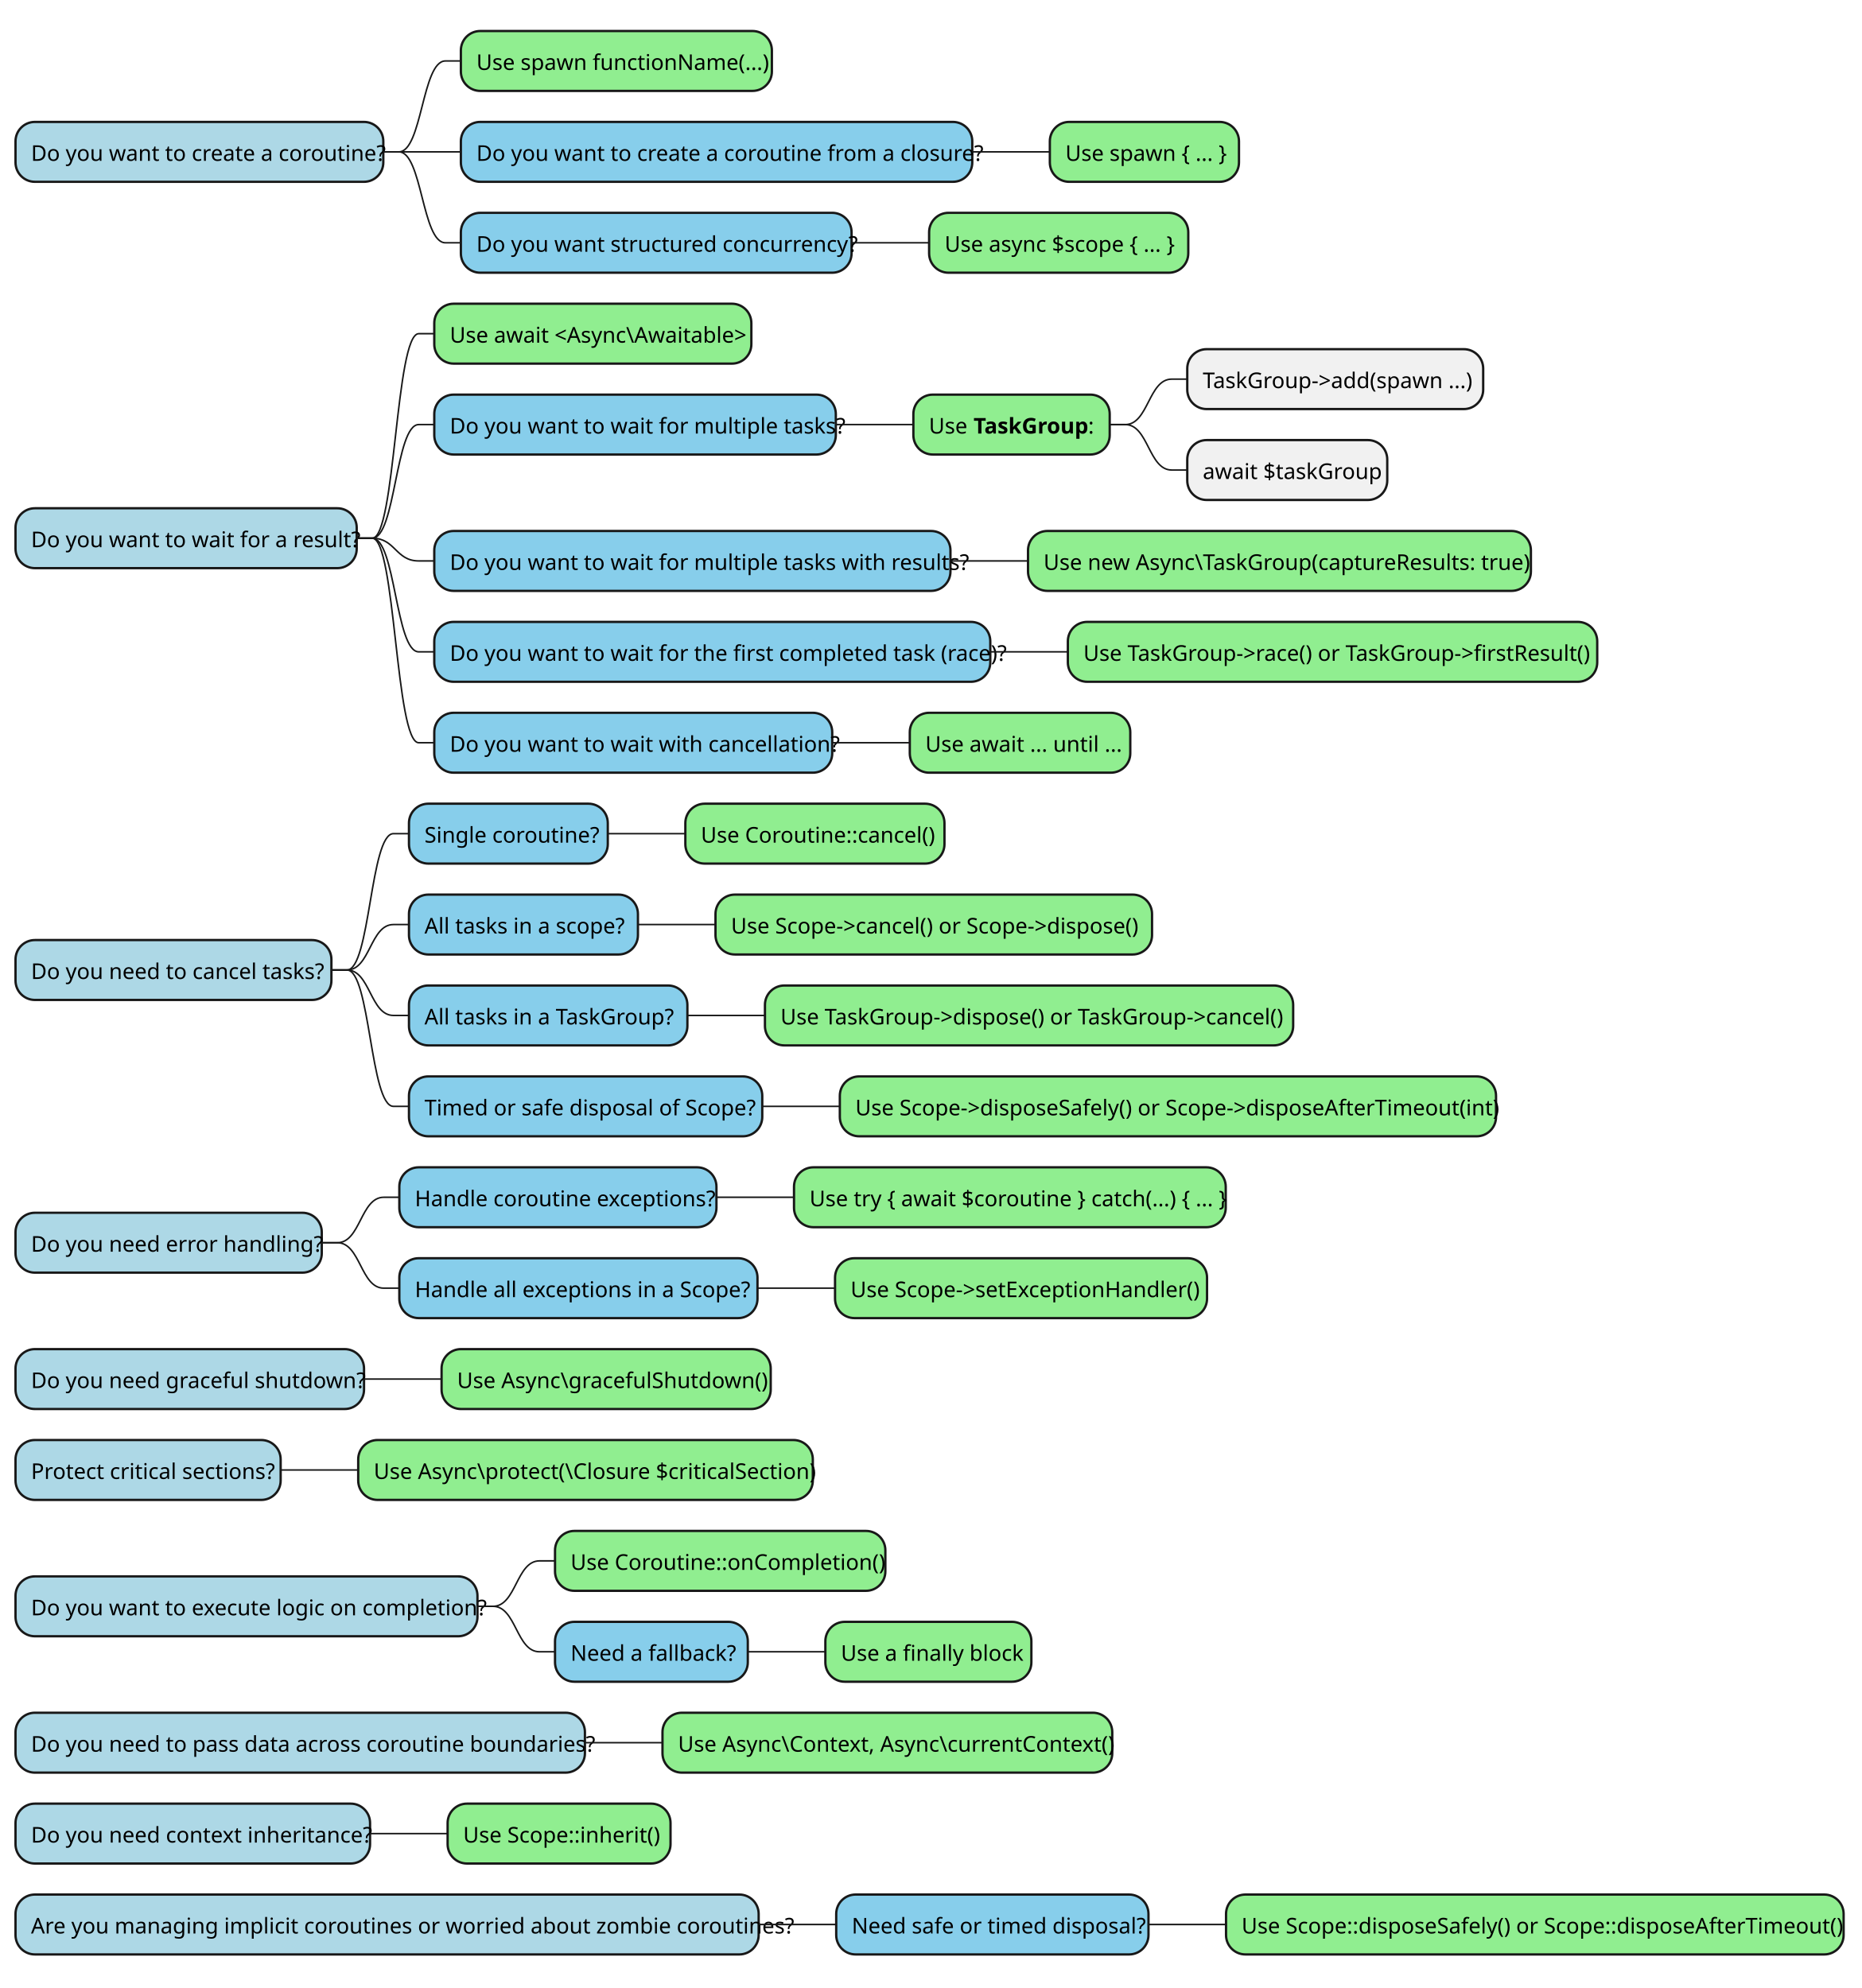
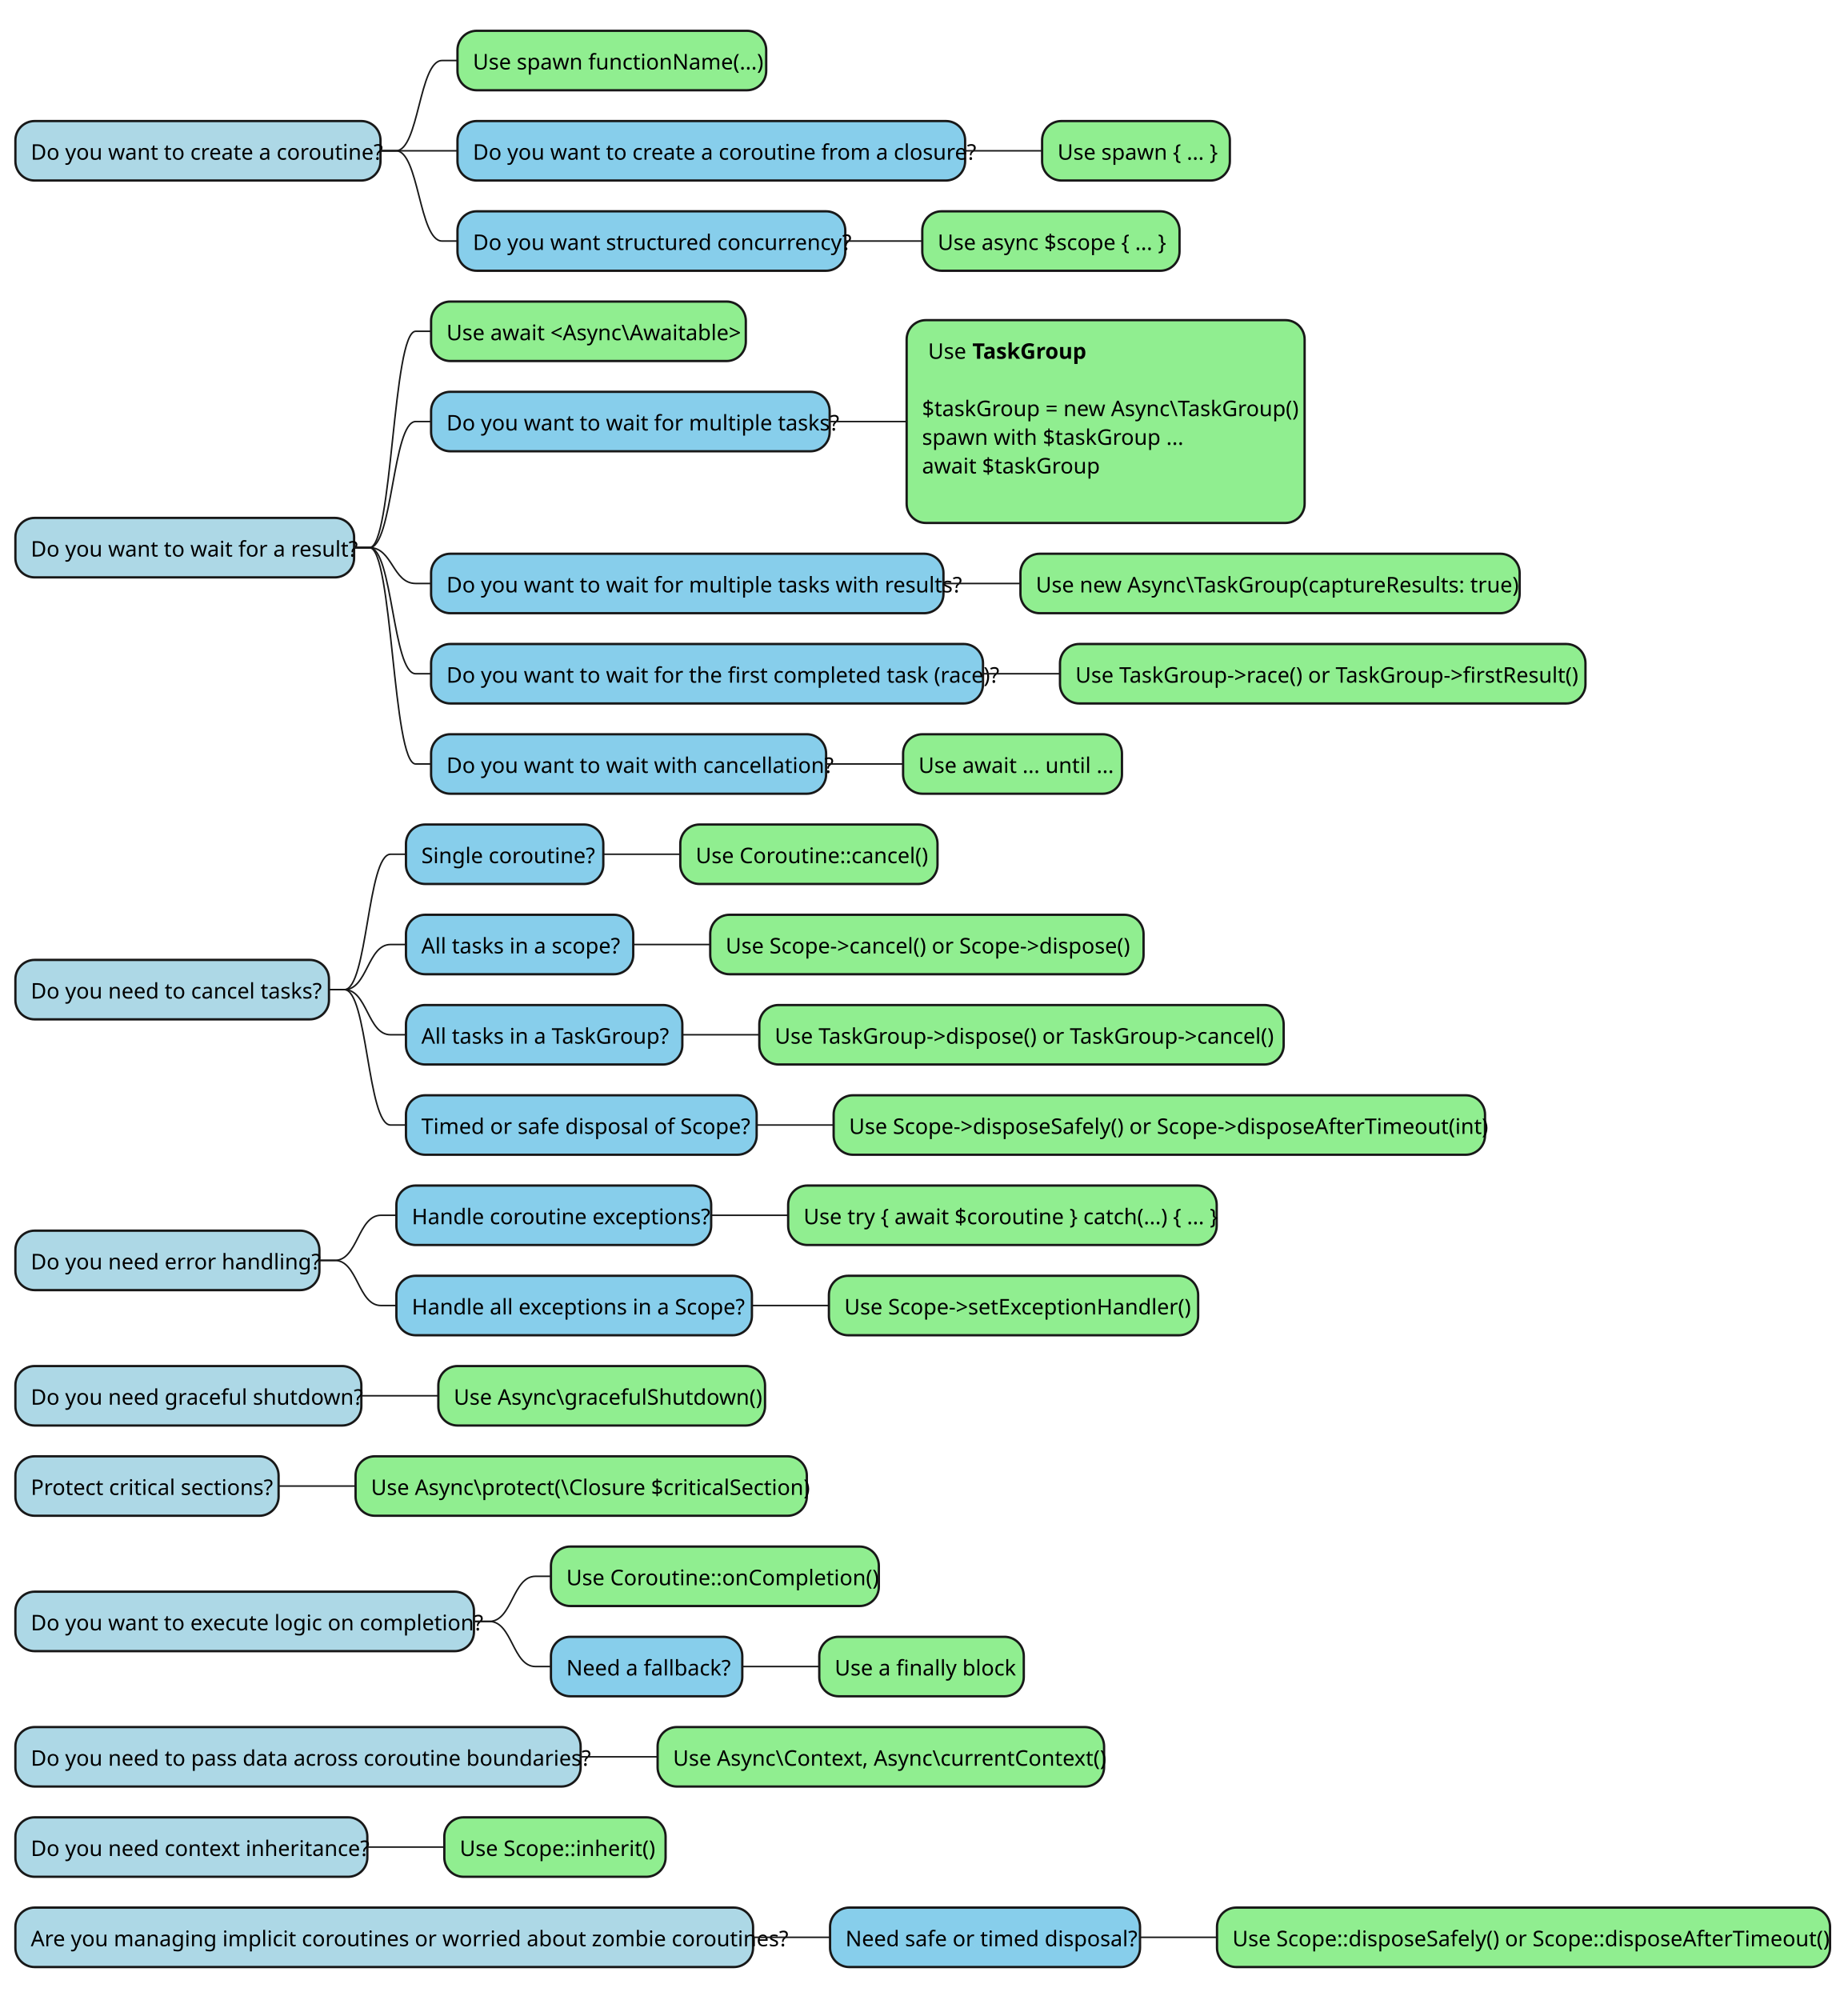
- <svg xmlns="http://www.w3.org/2000/svg" contentStyleType="text/css" height="1282px" preserveAspectRatio="none" style="width:1200px;height:1282px;background:#FFFFFF;" version="1.1" viewBox="0 0 1200 1282" width="1200px" zoomAndPan="magnify">
+ <svg xmlns="http://www.w3.org/2000/svg" contentStyleType="text/css" height="1299px" preserveAspectRatio="none" style="width:1200px;height:1299px;background:#FFFFFF;" version="1.1" viewBox="0 0 1200 1299" width="1200px" zoomAndPan="magnify">
  <defs />
  <g>
    <rect fill="#ADD8E6" height="38.621" rx="12.5" ry="12.5" style="stroke:#181818;stroke-width:1.5;" width="237.13" x="10" y="78.621" />
    <text fill="#000000" font-family="sans-serif" font-size="14" lengthAdjust="spacing" textLength="217.13" x="20" y="103.728">Do you want to create a coroutine?</text>
    <rect fill="#90EE90" height="38.621" rx="12.5" ry="12.5" style="stroke:#181818;stroke-width:1.5;" width="200.517" x="297.13" y="20" />
    <text fill="#000000" font-family="sans-serif" font-size="14" lengthAdjust="spacing" textLength="180.517" x="307.13" y="45.107">Use spawn functionName(...)</text>
    <path d="M247.13,97.932 L257.13,97.932 C272.13,97.932 272.13,39.31 287.13,39.31 L297.13,39.31 " fill="none" style="stroke:#181818;stroke-width:1.0;" />
    <rect fill="#87CEEB" height="38.621" rx="12.5" ry="12.5" style="stroke:#181818;stroke-width:1.5;" width="329.716" x="297.13" y="78.621" />
    <text fill="#000000" font-family="sans-serif" font-size="14" lengthAdjust="spacing" textLength="309.716" x="307.13" y="103.728">Do you want to create a coroutine from a closure?</text>
    <rect fill="#90EE90" height="38.621" rx="12.5" ry="12.5" style="stroke:#181818;stroke-width:1.5;" width="121.944" x="676.846" y="78.621" />
    <text fill="#000000" font-family="sans-serif" font-size="14" lengthAdjust="spacing" textLength="101.944" x="686.846" y="103.728">Use spawn { ... }</text>
    <path d="M626.846,97.932 L636.846,97.932 C651.846,97.932 651.846,97.932 666.846,97.932 L676.846,97.932 " fill="none" style="stroke:#181818;stroke-width:1.0;" />
    <path d="M247.13,97.932 L257.13,97.932 C272.13,97.932 272.13,97.932 287.13,97.932 L297.13,97.932 " fill="none" style="stroke:#181818;stroke-width:1.0;" />
    <rect fill="#87CEEB" height="38.621" rx="12.5" ry="12.5" style="stroke:#181818;stroke-width:1.5;" width="251.889" x="297.13" y="137.242" />
    <text fill="#000000" font-family="sans-serif" font-size="14" lengthAdjust="spacing" textLength="231.889" x="307.13" y="162.35">Do you want structured concurrency?</text>
    <rect fill="#90EE90" height="38.621" rx="12.5" ry="12.5" style="stroke:#181818;stroke-width:1.5;" width="167.082" x="599.019" y="137.242" />
    <text fill="#000000" font-family="sans-serif" font-size="14" lengthAdjust="spacing" textLength="147.082" x="609.019" y="162.35">Use async $scope { ... }</text>
    <path d="M549.019,156.553 L559.019,156.553 C574.019,156.553 574.019,156.553 589.019,156.553 L599.019,156.553 " fill="none" style="stroke:#181818;stroke-width:1.0;" />
    <path d="M247.13,97.932 L257.13,97.932 C272.13,97.932 272.13,156.553 287.13,156.553 L297.13,156.553 " fill="none" style="stroke:#181818;stroke-width:1.0;" />
-     <rect fill="#ADD8E6" height="38.621" rx="12.5" ry="12.5" style="stroke:#181818;stroke-width:1.5;" width="219.985" x="10" y="327.761" />
-     <text fill="#000000" font-family="sans-serif" font-size="14" lengthAdjust="spacing" textLength="199.985" x="20" y="352.868">Do you want to wait for a result?</text>
+     <rect fill="#ADD8E6" height="38.621" rx="12.5" ry="12.5" style="stroke:#181818;stroke-width:1.5;" width="219.985" x="10" y="336.382" />
+     <text fill="#000000" font-family="sans-serif" font-size="14" lengthAdjust="spacing" textLength="199.985" x="20" y="361.489">Do you want to wait for a result?</text>
    <rect fill="#90EE90" height="38.621" rx="12.5" ry="12.5" style="stroke:#181818;stroke-width:1.5;" width="204.427" x="279.985" y="195.863" />
    <text fill="#000000" font-family="sans-serif" font-size="14" lengthAdjust="spacing" textLength="184.427" x="289.985" y="220.971">Use await &lt;Async\Awaitable&gt;</text>
-     <path d="M229.985,347.071 L239.985,347.071 C254.985,347.071 254.985,215.174 269.985,215.174 L279.985,215.174 " fill="none" style="stroke:#181818;stroke-width:1.0;" />
+     <path d="M229.985,355.692 L239.985,355.692 C254.985,355.692 254.985,215.174 269.985,215.174 L279.985,215.174 " fill="none" style="stroke:#181818;stroke-width:1.0;" />
    <rect fill="#87CEEB" height="38.621" rx="12.5" ry="12.5" style="stroke:#181818;stroke-width:1.5;" width="258.882" x="279.985" y="254.484" />
    <text fill="#000000" font-family="sans-serif" font-size="14" lengthAdjust="spacing" textLength="238.882" x="289.985" y="279.592">Do you want to wait for multiple tasks?</text>
-     <rect fill="#90EE90" height="38.621" rx="12.5" ry="12.5" style="stroke:#181818;stroke-width:1.5;" width="126.579" x="588.867" y="254.484" />
-     <text fill="#000000" font-family="sans-serif" font-size="14" lengthAdjust="spacing" textLength="24.896" x="598.867" y="279.592">Use</text>
-     <text fill="#000000" font-family="sans-serif" font-size="14" font-weight="bold" lengthAdjust="spacing" textLength="73.903" x="627.653" y="279.592">TaskGroup</text>
-     <text fill="#000000" font-family="sans-serif" font-size="14" lengthAdjust="spacing" textLength="3.89" x="701.557" y="279.592">:</text>
-     <rect fill="#F1F1F1" height="38.621" rx="12.5" ry="12.5" style="stroke:#181818;stroke-width:1.5;" width="190.796" x="765.446" y="225.174" />
-     <text fill="#000000" font-family="sans-serif" font-size="14" lengthAdjust="spacing" textLength="170.796" x="775.446" y="250.281">TaskGroup-&gt;add(spawn ...)</text>
-     <path d="M715.446,273.795 L725.446,273.795 C740.446,273.795 740.446,244.484 755.446,244.484 L765.446,244.484 " fill="none" style="stroke:#181818;stroke-width:1.0;" />
-     <rect fill="#F1F1F1" height="38.621" rx="12.5" ry="12.5" style="stroke:#181818;stroke-width:1.5;" width="128.944" x="765.446" y="283.795" />
-     <text fill="#000000" font-family="sans-serif" font-size="14" lengthAdjust="spacing" textLength="108.944" x="775.446" y="308.902">await $taskGroup</text>
-     <path d="M715.446,273.795 L725.446,273.795 C740.446,273.795 740.446,303.106 755.446,303.106 L765.446,303.106 " fill="none" style="stroke:#181818;stroke-width:1.0;" />
+     <rect fill="#90EE90" height="131.727" rx="12.5" ry="12.5" style="stroke:#181818;stroke-width:1.5;" width="258.485" x="588.867" y="207.932" />
+     <text fill="#000000" font-family="sans-serif" font-size="14" lengthAdjust="spacing" textLength="24.896" x="602.757" y="233.039">Use</text>
+     <text fill="#000000" font-family="sans-serif" font-size="14" font-weight="bold" lengthAdjust="spacing" textLength="73.903" x="631.543" y="233.039">TaskGroup</text>
+     <text fill="#000000" font-family="sans-serif" font-size="14" lengthAdjust="spacing" textLength="3.89" x="598.867" y="251.66"> </text>
+     <text fill="#000000" font-family="sans-serif" font-size="14" lengthAdjust="spacing" textLength="238.485" x="598.867" y="270.281">$taskGroup = new Async\TaskGroup()</text>
+     <text fill="#000000" font-family="sans-serif" font-size="14" lengthAdjust="spacing" textLength="161.075" x="598.867" y="288.902">spawn with $taskGroup ...</text>
+     <text fill="#000000" font-family="sans-serif" font-size="14" lengthAdjust="spacing" textLength="108.944" x="598.867" y="307.523">await $taskGroup</text>
+     <text fill="#000000" font-family="sans-serif" font-size="14" lengthAdjust="spacing" textLength="3.89" x="598.867" y="326.144"> </text>
    <path d="M538.867,273.795 L548.867,273.795 C563.867,273.795 563.867,273.795 578.867,273.795 L588.867,273.795 " fill="none" style="stroke:#181818;stroke-width:1.0;" />
-     <path d="M229.985,347.071 L239.985,347.071 C254.985,347.071 254.985,273.795 269.985,273.795 L279.985,273.795 " fill="none" style="stroke:#181818;stroke-width:1.0;" />
-     <rect fill="#87CEEB" height="38.621" rx="12.5" ry="12.5" style="stroke:#181818;stroke-width:1.5;" width="332.792" x="279.985" y="342.416" />
-     <text fill="#000000" font-family="sans-serif" font-size="14" lengthAdjust="spacing" textLength="312.792" x="289.985" y="367.523">Do you want to wait for multiple tasks with results?</text>
-     <rect fill="#90EE90" height="38.621" rx="12.5" ry="12.5" style="stroke:#181818;stroke-width:1.5;" width="324.227" x="662.777" y="342.416" />
-     <text fill="#000000" font-family="sans-serif" font-size="14" lengthAdjust="spacing" textLength="304.227" x="672.777" y="367.523">Use new Async\TaskGroup(captureResults: true)</text>
-     <path d="M612.777,361.727 L622.777,361.727 C637.777,361.727 637.777,361.727 652.777,361.727 L662.777,361.727 " fill="none" style="stroke:#181818;stroke-width:1.0;" />
-     <path d="M229.985,347.071 L239.985,347.071 C254.985,347.071 254.985,361.727 269.985,361.727 L279.985,361.727 " fill="none" style="stroke:#181818;stroke-width:1.0;" />
-     <rect fill="#87CEEB" height="38.621" rx="12.5" ry="12.5" style="stroke:#181818;stroke-width:1.5;" width="358.475" x="279.985" y="401.037" />
-     <text fill="#000000" font-family="sans-serif" font-size="14" lengthAdjust="spacing" textLength="338.475" x="289.985" y="426.144">Do you want to wait for the first completed task (race)?</text>
-     <rect fill="#90EE90" height="38.621" rx="12.5" ry="12.5" style="stroke:#181818;stroke-width:1.5;" width="341.303" x="688.46" y="401.037" />
-     <text fill="#000000" font-family="sans-serif" font-size="14" lengthAdjust="spacing" textLength="321.303" x="698.46" y="426.144">Use TaskGroup-&gt;race() or TaskGroup-&gt;firstResult()</text>
-     <path d="M638.46,420.348 L648.46,420.348 C663.46,420.348 663.46,420.348 678.46,420.348 L688.46,420.348 " fill="none" style="stroke:#181818;stroke-width:1.0;" />
-     <path d="M229.985,347.071 L239.985,347.071 C254.985,347.071 254.985,420.348 269.985,420.348 L279.985,420.348 " fill="none" style="stroke:#181818;stroke-width:1.0;" />
-     <rect fill="#87CEEB" height="38.621" rx="12.5" ry="12.5" style="stroke:#181818;stroke-width:1.5;" width="256.571" x="279.985" y="459.658" />
-     <text fill="#000000" font-family="sans-serif" font-size="14" lengthAdjust="spacing" textLength="236.571" x="289.985" y="484.766">Do you want to wait with cancellation?</text>
-     <rect fill="#90EE90" height="38.621" rx="12.5" ry="12.5" style="stroke:#181818;stroke-width:1.5;" width="142.158" x="586.557" y="459.658" />
-     <text fill="#000000" font-family="sans-serif" font-size="14" lengthAdjust="spacing" textLength="122.158" x="596.557" y="484.766">Use await ... until ...</text>
-     <path d="M536.557,478.969 L546.557,478.969 C561.557,478.969 561.557,478.969 576.557,478.969 L586.557,478.969 " fill="none" style="stroke:#181818;stroke-width:1.0;" />
-     <path d="M229.985,347.071 L239.985,347.071 C254.985,347.071 254.985,478.969 269.985,478.969 L279.985,478.969 " fill="none" style="stroke:#181818;stroke-width:1.0;" />
-     <rect fill="#ADD8E6" height="38.621" rx="12.5" ry="12.5" style="stroke:#181818;stroke-width:1.5;" width="203.668" x="10" y="606.211" />
-     <text fill="#000000" font-family="sans-serif" font-size="14" lengthAdjust="spacing" textLength="183.668" x="20" y="631.318">Do you need to cancel tasks?</text>
-     <rect fill="#87CEEB" height="38.621" rx="12.5" ry="12.5" style="stroke:#181818;stroke-width:1.5;" width="128.185" x="263.668" y="518.279" />
-     <text fill="#000000" font-family="sans-serif" font-size="14" lengthAdjust="spacing" textLength="108.186" x="273.668" y="543.387">Single coroutine?</text>
-     <rect fill="#90EE90" height="38.621" rx="12.5" ry="12.5" style="stroke:#181818;stroke-width:1.5;" width="167.061" x="441.853" y="518.279" />
-     <text fill="#000000" font-family="sans-serif" font-size="14" lengthAdjust="spacing" textLength="147.061" x="451.853" y="543.387">Use Coroutine::cancel()</text>
-     <path d="M391.853,537.59 L401.853,537.59 C416.853,537.59 416.853,537.59 431.853,537.59 L441.853,537.59 " fill="none" style="stroke:#181818;stroke-width:1.0;" />
-     <path d="M213.668,625.521 L223.668,625.521 C238.668,625.521 238.668,537.59 253.668,537.59 L263.668,537.59 " fill="none" style="stroke:#181818;stroke-width:1.0;" />
-     <rect fill="#87CEEB" height="38.621" rx="12.5" ry="12.5" style="stroke:#181818;stroke-width:1.5;" width="147.62" x="263.668" y="576.9" />
-     <text fill="#000000" font-family="sans-serif" font-size="14" lengthAdjust="spacing" textLength="127.62" x="273.668" y="602.008">All tasks in a scope?</text>
-     <rect fill="#90EE90" height="38.621" rx="12.5" ry="12.5" style="stroke:#181818;stroke-width:1.5;" width="281.454" x="461.288" y="576.9" />
-     <text fill="#000000" font-family="sans-serif" font-size="14" lengthAdjust="spacing" textLength="261.454" x="471.288" y="602.008">Use Scope-&gt;cancel() or Scope-&gt;dispose()</text>
-     <path d="M411.288,596.211 L421.288,596.211 C436.288,596.211 436.288,596.211 451.288,596.211 L461.288,596.211 " fill="none" style="stroke:#181818;stroke-width:1.0;" />
-     <path d="M213.668,625.521 L223.668,625.521 C238.668,625.521 238.668,596.211 253.668,596.211 L263.668,596.211 " fill="none" style="stroke:#181818;stroke-width:1.0;" />
-     <rect fill="#87CEEB" height="38.621" rx="12.5" ry="12.5" style="stroke:#181818;stroke-width:1.5;" width="179.51" x="263.668" y="635.521" />
-     <text fill="#000000" font-family="sans-serif" font-size="14" lengthAdjust="spacing" textLength="159.51" x="273.668" y="660.629">All tasks in a TaskGroup?</text>
-     <rect fill="#90EE90" height="38.621" rx="12.5" ry="12.5" style="stroke:#181818;stroke-width:1.5;" width="340.558" x="493.178" y="635.521" />
-     <text fill="#000000" font-family="sans-serif" font-size="14" lengthAdjust="spacing" textLength="320.558" x="503.178" y="660.629">Use TaskGroup-&gt;dispose() or TaskGroup-&gt;cancel()</text>
-     <path d="M443.178,654.832 L453.178,654.832 C468.178,654.832 468.178,654.832 483.178,654.832 L493.178,654.832 " fill="none" style="stroke:#181818;stroke-width:1.0;" />
-     <path d="M213.668,625.521 L223.668,625.521 C238.668,625.521 238.668,654.832 253.668,654.832 L263.668,654.832 " fill="none" style="stroke:#181818;stroke-width:1.0;" />
-     <rect fill="#87CEEB" height="38.621" rx="12.5" ry="12.5" style="stroke:#181818;stroke-width:1.5;" width="227.778" x="263.668" y="694.143" />
-     <text fill="#000000" font-family="sans-serif" font-size="14" lengthAdjust="spacing" textLength="207.778" x="273.668" y="719.25">Timed or safe disposal of Scope?</text>
-     <rect fill="#90EE90" height="38.621" rx="12.5" ry="12.5" style="stroke:#181818;stroke-width:1.5;" width="423.074" x="541.446" y="694.143" />
-     <text fill="#000000" font-family="sans-serif" font-size="14" lengthAdjust="spacing" textLength="403.074" x="551.446" y="719.25">Use Scope-&gt;disposeSafely() or Scope-&gt;disposeAfterTimeout(int)</text>
-     <path d="M491.446,713.453 L501.446,713.453 C516.446,713.453 516.446,713.453 531.446,713.453 L541.446,713.453 " fill="none" style="stroke:#181818;stroke-width:1.0;" />
-     <path d="M213.668,625.521 L223.668,625.521 C238.668,625.521 238.668,713.453 253.668,713.453 L263.668,713.453 " fill="none" style="stroke:#181818;stroke-width:1.0;" />
-     <rect fill="#ADD8E6" height="38.621" rx="12.5" ry="12.5" style="stroke:#181818;stroke-width:1.5;" width="197.454" x="10" y="782.074" />
-     <text fill="#000000" font-family="sans-serif" font-size="14" lengthAdjust="spacing" textLength="177.454" x="20" y="807.182">Do you need error handling?</text>
-     <rect fill="#87CEEB" height="38.621" rx="12.5" ry="12.5" style="stroke:#181818;stroke-width:1.5;" width="204.454" x="257.454" y="752.764" />
-     <text fill="#000000" font-family="sans-serif" font-size="14" lengthAdjust="spacing" textLength="184.454" x="267.454" y="777.871">Handle coroutine exceptions?</text>
-     <rect fill="#90EE90" height="38.621" rx="12.5" ry="12.5" style="stroke:#181818;stroke-width:1.5;" width="278.344" x="511.908" y="752.764" />
-     <text fill="#000000" font-family="sans-serif" font-size="14" lengthAdjust="spacing" textLength="258.344" x="521.908" y="777.871">Use try { await $coroutine } catch(...) { ... }</text>
-     <path d="M461.908,772.074 L471.908,772.074 C486.908,772.074 486.908,772.074 501.908,772.074 L511.908,772.074 " fill="none" style="stroke:#181818;stroke-width:1.0;" />
-     <path d="M207.454,801.385 L217.454,801.385 C232.454,801.385 232.454,772.074 247.454,772.074 L257.454,772.074 " fill="none" style="stroke:#181818;stroke-width:1.0;" />
-     <rect fill="#87CEEB" height="38.621" rx="12.5" ry="12.5" style="stroke:#181818;stroke-width:1.5;" width="230.916" x="257.454" y="811.385" />
-     <text fill="#000000" font-family="sans-serif" font-size="14" lengthAdjust="spacing" textLength="210.916" x="267.454" y="836.492">Handle all exceptions in a Scope?</text>
-     <rect fill="#90EE90" height="38.621" rx="12.5" ry="12.5" style="stroke:#181818;stroke-width:1.5;" width="239.83" x="538.37" y="811.385" />
-     <text fill="#000000" font-family="sans-serif" font-size="14" lengthAdjust="spacing" textLength="219.83" x="548.37" y="836.492">Use Scope-&gt;setExceptionHandler()</text>
-     <path d="M488.37,830.695 L498.37,830.695 C513.37,830.695 513.37,830.695 528.37,830.695 L538.37,830.695 " fill="none" style="stroke:#181818;stroke-width:1.0;" />
-     <path d="M207.454,801.385 L217.454,801.385 C232.454,801.385 232.454,830.695 247.454,830.695 L257.454,830.695 " fill="none" style="stroke:#181818;stroke-width:1.0;" />
-     <rect fill="#ADD8E6" height="38.621" rx="12.5" ry="12.5" style="stroke:#181818;stroke-width:1.5;" width="224.695" x="10" y="870.006" />
-     <text fill="#000000" font-family="sans-serif" font-size="14" lengthAdjust="spacing" textLength="204.695" x="20" y="895.113">Do you need graceful shutdown?</text>
-     <rect fill="#90EE90" height="38.621" rx="12.5" ry="12.5" style="stroke:#181818;stroke-width:1.5;" width="212.199" x="284.695" y="870.006" />
-     <text fill="#000000" font-family="sans-serif" font-size="14" lengthAdjust="spacing" textLength="192.199" x="294.695" y="895.113">Use Async\gracefulShutdown()</text>
-     <path d="M234.695,889.316 L244.695,889.316 C259.695,889.316 259.695,889.316 274.695,889.316 L284.695,889.316 " fill="none" style="stroke:#181818;stroke-width:1.0;" />
-     <rect fill="#ADD8E6" height="38.621" rx="12.5" ry="12.5" style="stroke:#181818;stroke-width:1.5;" width="170.944" x="10" y="928.627" />
-     <text fill="#000000" font-family="sans-serif" font-size="14" lengthAdjust="spacing" textLength="150.944" x="20" y="953.734">Protect critical sections?</text>
-     <rect fill="#90EE90" height="38.621" rx="12.5" ry="12.5" style="stroke:#181818;stroke-width:1.5;" width="293.096" x="230.944" y="928.627" />
-     <text fill="#000000" font-family="sans-serif" font-size="14" lengthAdjust="spacing" textLength="273.096" x="240.944" y="953.734">Use Async\protect(\Closure $criticalSection)</text>
-     <path d="M180.944,947.938 L190.944,947.938 C205.944,947.938 205.944,947.938 220.944,947.938 L230.944,947.938 " fill="none" style="stroke:#181818;stroke-width:1.0;" />
-     <rect fill="#ADD8E6" height="38.621" rx="12.5" ry="12.5" style="stroke:#181818;stroke-width:1.5;" width="297.833" x="10" y="1016.559" />
-     <text fill="#000000" font-family="sans-serif" font-size="14" lengthAdjust="spacing" textLength="277.833" x="20" y="1041.666">Do you want to execute logic on completion?</text>
-     <rect fill="#90EE90" height="38.621" rx="12.5" ry="12.5" style="stroke:#181818;stroke-width:1.5;" width="212.978" x="357.833" y="987.248" />
-     <text fill="#000000" font-family="sans-serif" font-size="14" lengthAdjust="spacing" textLength="192.978" x="367.833" y="1012.356">Use Coroutine::onCompletion()</text>
-     <path d="M307.833,1035.869 L317.833,1035.869 C332.833,1035.869 332.833,1006.559 347.833,1006.559 L357.833,1006.559 " fill="none" style="stroke:#181818;stroke-width:1.0;" />
-     <rect fill="#87CEEB" height="38.621" rx="12.5" ry="12.5" style="stroke:#181818;stroke-width:1.5;" width="124.289" x="357.833" y="1045.869" />
-     <text fill="#000000" font-family="sans-serif" font-size="14" lengthAdjust="spacing" textLength="104.289" x="367.833" y="1070.977">Need a fallback?</text>
-     <rect fill="#90EE90" height="38.621" rx="12.5" ry="12.5" style="stroke:#181818;stroke-width:1.5;" width="132.827" x="532.122" y="1045.869" />
-     <text fill="#000000" font-family="sans-serif" font-size="14" lengthAdjust="spacing" textLength="112.827" x="542.122" y="1070.977">Use a finally block</text>
-     <path d="M482.122,1065.18 L492.122,1065.18 C507.122,1065.18 507.122,1065.18 522.122,1065.18 L532.122,1065.18 " fill="none" style="stroke:#181818;stroke-width:1.0;" />
-     <path d="M307.833,1035.869 L317.833,1035.869 C332.833,1035.869 332.833,1065.18 347.833,1065.18 L357.833,1065.18 " fill="none" style="stroke:#181818;stroke-width:1.0;" />
-     <rect fill="#ADD8E6" height="38.621" rx="12.5" ry="12.5" style="stroke:#181818;stroke-width:1.5;" width="367.115" x="10" y="1104.49" />
-     <text fill="#000000" font-family="sans-serif" font-size="14" lengthAdjust="spacing" textLength="347.115" x="20" y="1129.598">Do you need to pass data across coroutine boundaries?</text>
-     <rect fill="#90EE90" height="38.621" rx="12.5" ry="12.5" style="stroke:#181818;stroke-width:1.5;" width="289.985" x="427.115" y="1104.49" />
-     <text fill="#000000" font-family="sans-serif" font-size="14" lengthAdjust="spacing" textLength="269.985" x="437.115" y="1129.598">Use Async\Context, Async\currentContext()</text>
-     <path d="M377.115,1123.801 L387.115,1123.801 C402.115,1123.801 402.115,1123.801 417.115,1123.801 L427.115,1123.801 " fill="none" style="stroke:#181818;stroke-width:1.0;" />
-     <rect fill="#ADD8E6" height="38.621" rx="12.5" ry="12.5" style="stroke:#181818;stroke-width:1.5;" width="228.585" x="10" y="1163.111" />
-     <text fill="#000000" font-family="sans-serif" font-size="14" lengthAdjust="spacing" textLength="208.585" x="20" y="1188.219">Do you need context inheritance?</text>
-     <rect fill="#90EE90" height="38.621" rx="12.5" ry="12.5" style="stroke:#181818;stroke-width:1.5;" width="143.717" x="288.585" y="1163.111" />
-     <text fill="#000000" font-family="sans-serif" font-size="14" lengthAdjust="spacing" textLength="123.717" x="298.585" y="1188.219">Use Scope::inherit()</text>
-     <path d="M238.585,1182.422 L248.585,1182.422 C263.585,1182.422 263.585,1182.422 278.585,1182.422 L288.585,1182.422 " fill="none" style="stroke:#181818;stroke-width:1.0;" />
-     <rect fill="#ADD8E6" height="38.621" rx="12.5" ry="12.5" style="stroke:#181818;stroke-width:1.5;" width="479.122" x="10" y="1221.732" />
-     <text fill="#000000" font-family="sans-serif" font-size="14" lengthAdjust="spacing" textLength="459.122" x="20" y="1246.84">Are you managing implicit coroutines or worried about zombie coroutines?</text>
-     <rect fill="#87CEEB" height="38.621" rx="12.5" ry="12.5" style="stroke:#181818;stroke-width:1.5;" width="201.323" x="539.122" y="1221.732" />
-     <text fill="#000000" font-family="sans-serif" font-size="14" lengthAdjust="spacing" textLength="181.323" x="549.122" y="1246.84">Need safe or timed disposal?</text>
-     <rect fill="#90EE90" height="38.621" rx="12.5" ry="12.5" style="stroke:#181818;stroke-width:1.5;" width="398.171" x="790.445" y="1221.732" />
-     <text fill="#000000" font-family="sans-serif" font-size="14" lengthAdjust="spacing" textLength="378.171" x="800.445" y="1246.84">Use Scope::disposeSafely() or Scope::disposeAfterTimeout()</text>
-     <path d="M740.445,1241.043 L750.445,1241.043 C765.445,1241.043 765.445,1241.043 780.445,1241.043 L790.445,1241.043 " fill="none" style="stroke:#181818;stroke-width:1.0;" />
-     <path d="M489.122,1241.043 L499.122,1241.043 C514.122,1241.043 514.122,1241.043 529.122,1241.043 L539.122,1241.043 " fill="none" style="stroke:#181818;stroke-width:1.0;" />
+     <path d="M229.985,355.692 L239.985,355.692 C254.985,355.692 254.985,273.795 269.985,273.795 L279.985,273.795 " fill="none" style="stroke:#181818;stroke-width:1.0;" />
+     <rect fill="#87CEEB" height="38.621" rx="12.5" ry="12.5" style="stroke:#181818;stroke-width:1.5;" width="332.792" x="279.985" y="359.658" />
+     <text fill="#000000" font-family="sans-serif" font-size="14" lengthAdjust="spacing" textLength="312.792" x="289.985" y="384.766">Do you want to wait for multiple tasks with results?</text>
+     <rect fill="#90EE90" height="38.621" rx="12.5" ry="12.5" style="stroke:#181818;stroke-width:1.5;" width="324.227" x="662.777" y="359.658" />
+     <text fill="#000000" font-family="sans-serif" font-size="14" lengthAdjust="spacing" textLength="304.227" x="672.777" y="384.766">Use new Async\TaskGroup(captureResults: true)</text>
+     <path d="M612.777,378.969 L622.777,378.969 C637.777,378.969 637.777,378.969 652.777,378.969 L662.777,378.969 " fill="none" style="stroke:#181818;stroke-width:1.0;" />
+     <path d="M229.985,355.692 L239.985,355.692 C254.985,355.692 254.985,378.969 269.985,378.969 L279.985,378.969 " fill="none" style="stroke:#181818;stroke-width:1.0;" />
+     <rect fill="#87CEEB" height="38.621" rx="12.5" ry="12.5" style="stroke:#181818;stroke-width:1.5;" width="358.475" x="279.985" y="418.279" />
+     <text fill="#000000" font-family="sans-serif" font-size="14" lengthAdjust="spacing" textLength="338.475" x="289.985" y="443.387">Do you want to wait for the first completed task (race)?</text>
+     <rect fill="#90EE90" height="38.621" rx="12.5" ry="12.5" style="stroke:#181818;stroke-width:1.5;" width="341.303" x="688.46" y="418.279" />
+     <text fill="#000000" font-family="sans-serif" font-size="14" lengthAdjust="spacing" textLength="321.303" x="698.46" y="443.387">Use TaskGroup-&gt;race() or TaskGroup-&gt;firstResult()</text>
+     <path d="M638.46,437.59 L648.46,437.59 C663.46,437.59 663.46,437.59 678.46,437.59 L688.46,437.59 " fill="none" style="stroke:#181818;stroke-width:1.0;" />
+     <path d="M229.985,355.692 L239.985,355.692 C254.985,355.692 254.985,437.59 269.985,437.59 L279.985,437.59 " fill="none" style="stroke:#181818;stroke-width:1.0;" />
+     <rect fill="#87CEEB" height="38.621" rx="12.5" ry="12.5" style="stroke:#181818;stroke-width:1.5;" width="256.571" x="279.985" y="476.9" />
+     <text fill="#000000" font-family="sans-serif" font-size="14" lengthAdjust="spacing" textLength="236.571" x="289.985" y="502.008">Do you want to wait with cancellation?</text>
+     <rect fill="#90EE90" height="38.621" rx="12.5" ry="12.5" style="stroke:#181818;stroke-width:1.5;" width="142.158" x="586.557" y="476.9" />
+     <text fill="#000000" font-family="sans-serif" font-size="14" lengthAdjust="spacing" textLength="122.158" x="596.557" y="502.008">Use await ... until ...</text>
+     <path d="M536.557,496.211 L546.557,496.211 C561.557,496.211 561.557,496.211 576.557,496.211 L586.557,496.211 " fill="none" style="stroke:#181818;stroke-width:1.0;" />
+     <path d="M229.985,355.692 L239.985,355.692 C254.985,355.692 254.985,496.211 269.985,496.211 L279.985,496.211 " fill="none" style="stroke:#181818;stroke-width:1.0;" />
+     <rect fill="#ADD8E6" height="38.621" rx="12.5" ry="12.5" style="stroke:#181818;stroke-width:1.5;" width="203.668" x="10" y="623.453" />
+     <text fill="#000000" font-family="sans-serif" font-size="14" lengthAdjust="spacing" textLength="183.668" x="20" y="648.561">Do you need to cancel tasks?</text>
+     <rect fill="#87CEEB" height="38.621" rx="12.5" ry="12.5" style="stroke:#181818;stroke-width:1.5;" width="128.185" x="263.668" y="535.521" />
+     <text fill="#000000" font-family="sans-serif" font-size="14" lengthAdjust="spacing" textLength="108.186" x="273.668" y="560.629">Single coroutine?</text>
+     <rect fill="#90EE90" height="38.621" rx="12.5" ry="12.5" style="stroke:#181818;stroke-width:1.5;" width="167.061" x="441.853" y="535.521" />
+     <text fill="#000000" font-family="sans-serif" font-size="14" lengthAdjust="spacing" textLength="147.061" x="451.853" y="560.629">Use Coroutine::cancel()</text>
+     <path d="M391.853,554.832 L401.853,554.832 C416.853,554.832 416.853,554.832 431.853,554.832 L441.853,554.832 " fill="none" style="stroke:#181818;stroke-width:1.0;" />
+     <path d="M213.668,642.764 L223.668,642.764 C238.668,642.764 238.668,554.832 253.668,554.832 L263.668,554.832 " fill="none" style="stroke:#181818;stroke-width:1.0;" />
+     <rect fill="#87CEEB" height="38.621" rx="12.5" ry="12.5" style="stroke:#181818;stroke-width:1.5;" width="147.62" x="263.668" y="594.143" />
+     <text fill="#000000" font-family="sans-serif" font-size="14" lengthAdjust="spacing" textLength="127.62" x="273.668" y="619.25">All tasks in a scope?</text>
+     <rect fill="#90EE90" height="38.621" rx="12.5" ry="12.5" style="stroke:#181818;stroke-width:1.5;" width="281.454" x="461.288" y="594.143" />
+     <text fill="#000000" font-family="sans-serif" font-size="14" lengthAdjust="spacing" textLength="261.454" x="471.288" y="619.25">Use Scope-&gt;cancel() or Scope-&gt;dispose()</text>
+     <path d="M411.288,613.453 L421.288,613.453 C436.288,613.453 436.288,613.453 451.288,613.453 L461.288,613.453 " fill="none" style="stroke:#181818;stroke-width:1.0;" />
+     <path d="M213.668,642.764 L223.668,642.764 C238.668,642.764 238.668,613.453 253.668,613.453 L263.668,613.453 " fill="none" style="stroke:#181818;stroke-width:1.0;" />
+     <rect fill="#87CEEB" height="38.621" rx="12.5" ry="12.5" style="stroke:#181818;stroke-width:1.5;" width="179.51" x="263.668" y="652.764" />
+     <text fill="#000000" font-family="sans-serif" font-size="14" lengthAdjust="spacing" textLength="159.51" x="273.668" y="677.871">All tasks in a TaskGroup?</text>
+     <rect fill="#90EE90" height="38.621" rx="12.5" ry="12.5" style="stroke:#181818;stroke-width:1.5;" width="340.558" x="493.178" y="652.764" />
+     <text fill="#000000" font-family="sans-serif" font-size="14" lengthAdjust="spacing" textLength="320.558" x="503.178" y="677.871">Use TaskGroup-&gt;dispose() or TaskGroup-&gt;cancel()</text>
+     <path d="M443.178,672.074 L453.178,672.074 C468.178,672.074 468.178,672.074 483.178,672.074 L493.178,672.074 " fill="none" style="stroke:#181818;stroke-width:1.0;" />
+     <path d="M213.668,642.764 L223.668,642.764 C238.668,642.764 238.668,672.074 253.668,672.074 L263.668,672.074 " fill="none" style="stroke:#181818;stroke-width:1.0;" />
+     <rect fill="#87CEEB" height="38.621" rx="12.5" ry="12.5" style="stroke:#181818;stroke-width:1.5;" width="227.778" x="263.668" y="711.385" />
+     <text fill="#000000" font-family="sans-serif" font-size="14" lengthAdjust="spacing" textLength="207.778" x="273.668" y="736.492">Timed or safe disposal of Scope?</text>
+     <rect fill="#90EE90" height="38.621" rx="12.5" ry="12.5" style="stroke:#181818;stroke-width:1.5;" width="423.074" x="541.446" y="711.385" />
+     <text fill="#000000" font-family="sans-serif" font-size="14" lengthAdjust="spacing" textLength="403.074" x="551.446" y="736.492">Use Scope-&gt;disposeSafely() or Scope-&gt;disposeAfterTimeout(int)</text>
+     <path d="M491.446,730.695 L501.446,730.695 C516.446,730.695 516.446,730.695 531.446,730.695 L541.446,730.695 " fill="none" style="stroke:#181818;stroke-width:1.0;" />
+     <path d="M213.668,642.764 L223.668,642.764 C238.668,642.764 238.668,730.695 253.668,730.695 L263.668,730.695 " fill="none" style="stroke:#181818;stroke-width:1.0;" />
+     <rect fill="#ADD8E6" height="38.621" rx="12.5" ry="12.5" style="stroke:#181818;stroke-width:1.5;" width="197.454" x="10" y="799.316" />
+     <text fill="#000000" font-family="sans-serif" font-size="14" lengthAdjust="spacing" textLength="177.454" x="20" y="824.424">Do you need error handling?</text>
+     <rect fill="#87CEEB" height="38.621" rx="12.5" ry="12.5" style="stroke:#181818;stroke-width:1.5;" width="204.454" x="257.454" y="770.006" />
+     <text fill="#000000" font-family="sans-serif" font-size="14" lengthAdjust="spacing" textLength="184.454" x="267.454" y="795.113">Handle coroutine exceptions?</text>
+     <rect fill="#90EE90" height="38.621" rx="12.5" ry="12.5" style="stroke:#181818;stroke-width:1.5;" width="278.344" x="511.908" y="770.006" />
+     <text fill="#000000" font-family="sans-serif" font-size="14" lengthAdjust="spacing" textLength="258.344" x="521.908" y="795.113">Use try { await $coroutine } catch(...) { ... }</text>
+     <path d="M461.908,789.316 L471.908,789.316 C486.908,789.316 486.908,789.316 501.908,789.316 L511.908,789.316 " fill="none" style="stroke:#181818;stroke-width:1.0;" />
+     <path d="M207.454,818.627 L217.454,818.627 C232.454,818.627 232.454,789.316 247.454,789.316 L257.454,789.316 " fill="none" style="stroke:#181818;stroke-width:1.0;" />
+     <rect fill="#87CEEB" height="38.621" rx="12.5" ry="12.5" style="stroke:#181818;stroke-width:1.5;" width="230.916" x="257.454" y="828.627" />
+     <text fill="#000000" font-family="sans-serif" font-size="14" lengthAdjust="spacing" textLength="210.916" x="267.454" y="853.734">Handle all exceptions in a Scope?</text>
+     <rect fill="#90EE90" height="38.621" rx="12.5" ry="12.5" style="stroke:#181818;stroke-width:1.5;" width="239.83" x="538.37" y="828.627" />
+     <text fill="#000000" font-family="sans-serif" font-size="14" lengthAdjust="spacing" textLength="219.83" x="548.37" y="853.734">Use Scope-&gt;setExceptionHandler()</text>
+     <path d="M488.37,847.938 L498.37,847.938 C513.37,847.938 513.37,847.938 528.37,847.938 L538.37,847.938 " fill="none" style="stroke:#181818;stroke-width:1.0;" />
+     <path d="M207.454,818.627 L217.454,818.627 C232.454,818.627 232.454,847.938 247.454,847.938 L257.454,847.938 " fill="none" style="stroke:#181818;stroke-width:1.0;" />
+     <rect fill="#ADD8E6" height="38.621" rx="12.5" ry="12.5" style="stroke:#181818;stroke-width:1.5;" width="224.695" x="10" y="887.248" />
+     <text fill="#000000" font-family="sans-serif" font-size="14" lengthAdjust="spacing" textLength="204.695" x="20" y="912.356">Do you need graceful shutdown?</text>
+     <rect fill="#90EE90" height="38.621" rx="12.5" ry="12.5" style="stroke:#181818;stroke-width:1.5;" width="212.199" x="284.695" y="887.248" />
+     <text fill="#000000" font-family="sans-serif" font-size="14" lengthAdjust="spacing" textLength="192.199" x="294.695" y="912.356">Use Async\gracefulShutdown()</text>
+     <path d="M234.695,906.559 L244.695,906.559 C259.695,906.559 259.695,906.559 274.695,906.559 L284.695,906.559 " fill="none" style="stroke:#181818;stroke-width:1.0;" />
+     <rect fill="#ADD8E6" height="38.621" rx="12.5" ry="12.5" style="stroke:#181818;stroke-width:1.5;" width="170.944" x="10" y="945.869" />
+     <text fill="#000000" font-family="sans-serif" font-size="14" lengthAdjust="spacing" textLength="150.944" x="20" y="970.977">Protect critical sections?</text>
+     <rect fill="#90EE90" height="38.621" rx="12.5" ry="12.5" style="stroke:#181818;stroke-width:1.5;" width="293.096" x="230.944" y="945.869" />
+     <text fill="#000000" font-family="sans-serif" font-size="14" lengthAdjust="spacing" textLength="273.096" x="240.944" y="970.977">Use Async\protect(\Closure $criticalSection)</text>
+     <path d="M180.944,965.18 L190.944,965.18 C205.944,965.18 205.944,965.18 220.944,965.18 L230.944,965.18 " fill="none" style="stroke:#181818;stroke-width:1.0;" />
+     <rect fill="#ADD8E6" height="38.621" rx="12.5" ry="12.5" style="stroke:#181818;stroke-width:1.5;" width="297.833" x="10" y="1033.801" />
+     <text fill="#000000" font-family="sans-serif" font-size="14" lengthAdjust="spacing" textLength="277.833" x="20" y="1058.908">Do you want to execute logic on completion?</text>
+     <rect fill="#90EE90" height="38.621" rx="12.5" ry="12.5" style="stroke:#181818;stroke-width:1.5;" width="212.978" x="357.833" y="1004.49" />
+     <text fill="#000000" font-family="sans-serif" font-size="14" lengthAdjust="spacing" textLength="192.978" x="367.833" y="1029.598">Use Coroutine::onCompletion()</text>
+     <path d="M307.833,1053.111 L317.833,1053.111 C332.833,1053.111 332.833,1023.801 347.833,1023.801 L357.833,1023.801 " fill="none" style="stroke:#181818;stroke-width:1.0;" />
+     <rect fill="#87CEEB" height="38.621" rx="12.5" ry="12.5" style="stroke:#181818;stroke-width:1.5;" width="124.289" x="357.833" y="1063.111" />
+     <text fill="#000000" font-family="sans-serif" font-size="14" lengthAdjust="spacing" textLength="104.289" x="367.833" y="1088.219">Need a fallback?</text>
+     <rect fill="#90EE90" height="38.621" rx="12.5" ry="12.5" style="stroke:#181818;stroke-width:1.5;" width="132.827" x="532.122" y="1063.111" />
+     <text fill="#000000" font-family="sans-serif" font-size="14" lengthAdjust="spacing" textLength="112.827" x="542.122" y="1088.219">Use a finally block</text>
+     <path d="M482.122,1082.422 L492.122,1082.422 C507.122,1082.422 507.122,1082.422 522.122,1082.422 L532.122,1082.422 " fill="none" style="stroke:#181818;stroke-width:1.0;" />
+     <path d="M307.833,1053.111 L317.833,1053.111 C332.833,1053.111 332.833,1082.422 347.833,1082.422 L357.833,1082.422 " fill="none" style="stroke:#181818;stroke-width:1.0;" />
+     <rect fill="#ADD8E6" height="38.621" rx="12.5" ry="12.5" style="stroke:#181818;stroke-width:1.5;" width="367.115" x="10" y="1121.732" />
+     <text fill="#000000" font-family="sans-serif" font-size="14" lengthAdjust="spacing" textLength="347.115" x="20" y="1146.84">Do you need to pass data across coroutine boundaries?</text>
+     <rect fill="#90EE90" height="38.621" rx="12.5" ry="12.5" style="stroke:#181818;stroke-width:1.5;" width="289.985" x="427.115" y="1121.732" />
+     <text fill="#000000" font-family="sans-serif" font-size="14" lengthAdjust="spacing" textLength="269.985" x="437.115" y="1146.84">Use Async\Context, Async\currentContext()</text>
+     <path d="M377.115,1141.043 L387.115,1141.043 C402.115,1141.043 402.115,1141.043 417.115,1141.043 L427.115,1141.043 " fill="none" style="stroke:#181818;stroke-width:1.0;" />
+     <rect fill="#ADD8E6" height="38.621" rx="12.5" ry="12.5" style="stroke:#181818;stroke-width:1.5;" width="228.585" x="10" y="1180.353" />
+     <text fill="#000000" font-family="sans-serif" font-size="14" lengthAdjust="spacing" textLength="208.585" x="20" y="1205.461">Do you need context inheritance?</text>
+     <rect fill="#90EE90" height="38.621" rx="12.5" ry="12.5" style="stroke:#181818;stroke-width:1.5;" width="143.717" x="288.585" y="1180.353" />
+     <text fill="#000000" font-family="sans-serif" font-size="14" lengthAdjust="spacing" textLength="123.717" x="298.585" y="1205.461">Use Scope::inherit()</text>
+     <path d="M238.585,1199.664 L248.585,1199.664 C263.585,1199.664 263.585,1199.664 278.585,1199.664 L288.585,1199.664 " fill="none" style="stroke:#181818;stroke-width:1.0;" />
+     <rect fill="#ADD8E6" height="38.621" rx="12.5" ry="12.5" style="stroke:#181818;stroke-width:1.5;" width="479.122" x="10" y="1238.975" />
+     <text fill="#000000" font-family="sans-serif" font-size="14" lengthAdjust="spacing" textLength="459.122" x="20" y="1264.082">Are you managing implicit coroutines or worried about zombie coroutines?</text>
+     <rect fill="#87CEEB" height="38.621" rx="12.5" ry="12.5" style="stroke:#181818;stroke-width:1.5;" width="201.323" x="539.122" y="1238.975" />
+     <text fill="#000000" font-family="sans-serif" font-size="14" lengthAdjust="spacing" textLength="181.323" x="549.122" y="1264.082">Need safe or timed disposal?</text>
+     <rect fill="#90EE90" height="38.621" rx="12.5" ry="12.5" style="stroke:#181818;stroke-width:1.5;" width="398.171" x="790.445" y="1238.975" />
+     <text fill="#000000" font-family="sans-serif" font-size="14" lengthAdjust="spacing" textLength="378.171" x="800.445" y="1264.082">Use Scope::disposeSafely() or Scope::disposeAfterTimeout()</text>
+     <path d="M740.445,1258.285 L750.445,1258.285 C765.445,1258.285 765.445,1258.285 780.445,1258.285 L790.445,1258.285 " fill="none" style="stroke:#181818;stroke-width:1.0;" />
+     <path d="M489.122,1258.285 L499.122,1258.285 C514.122,1258.285 514.122,1258.285 529.122,1258.285 L539.122,1258.285 " fill="none" style="stroke:#181818;stroke-width:1.0;" />
  </g>
</svg>
